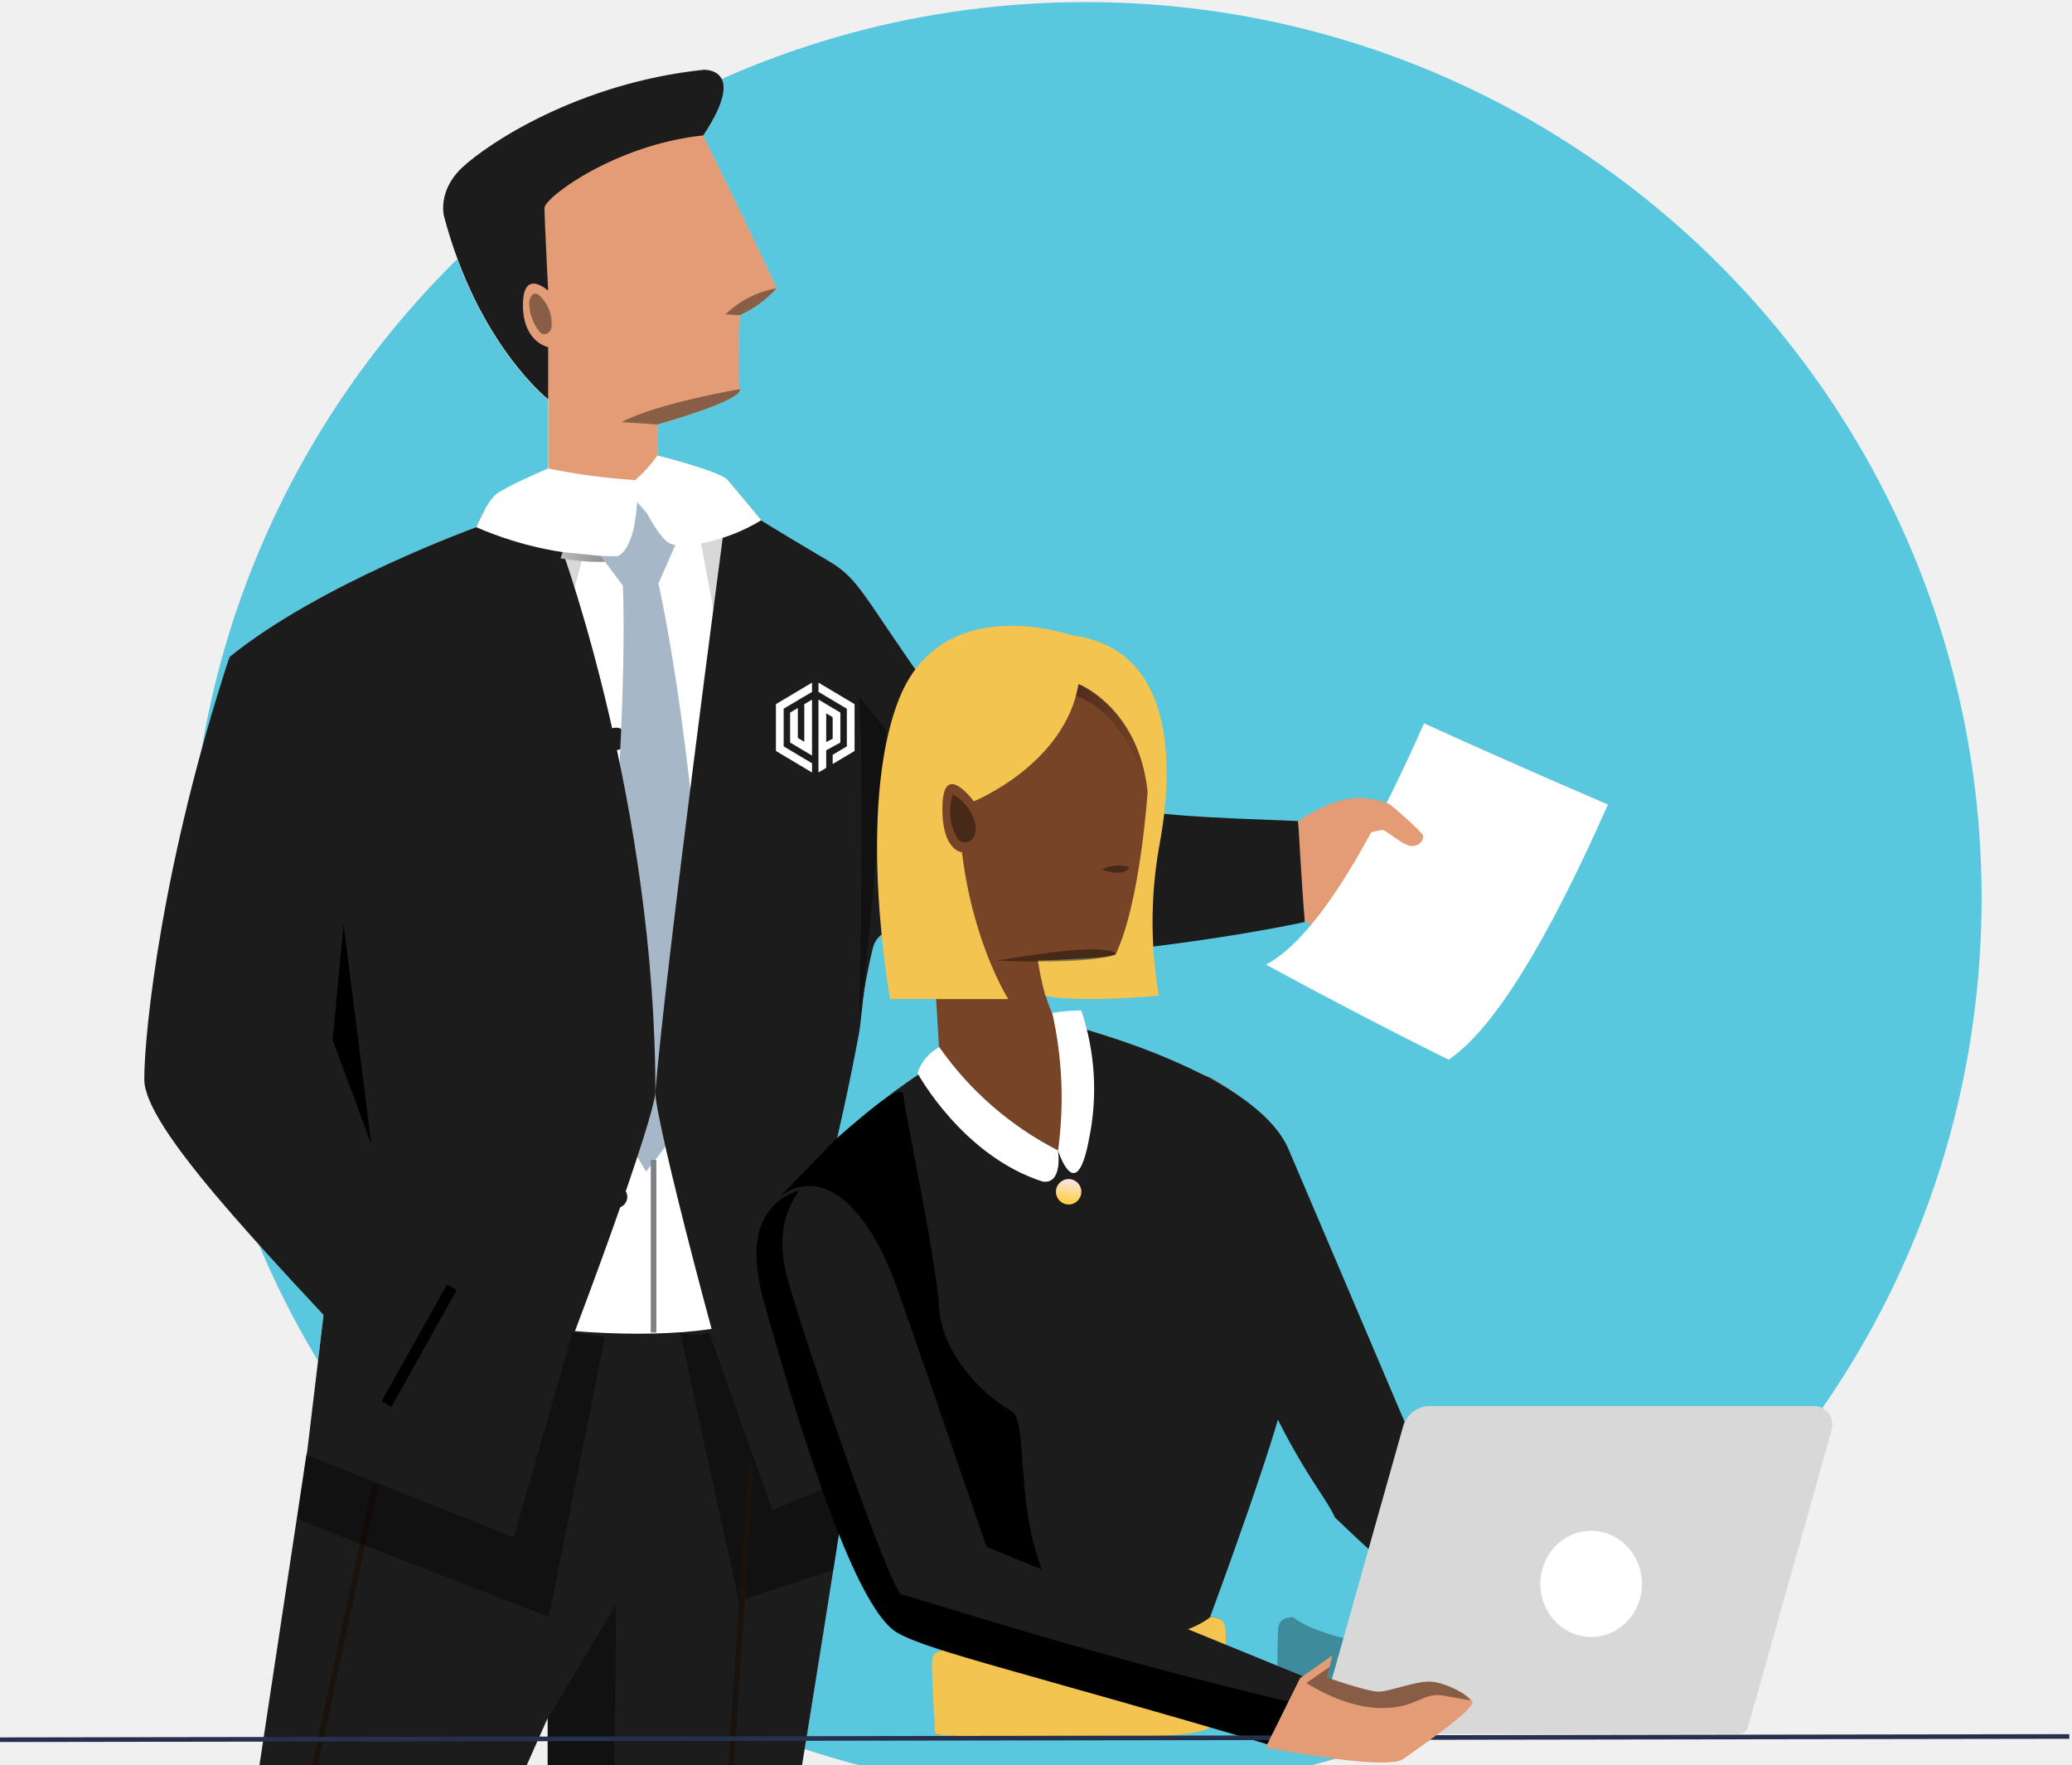
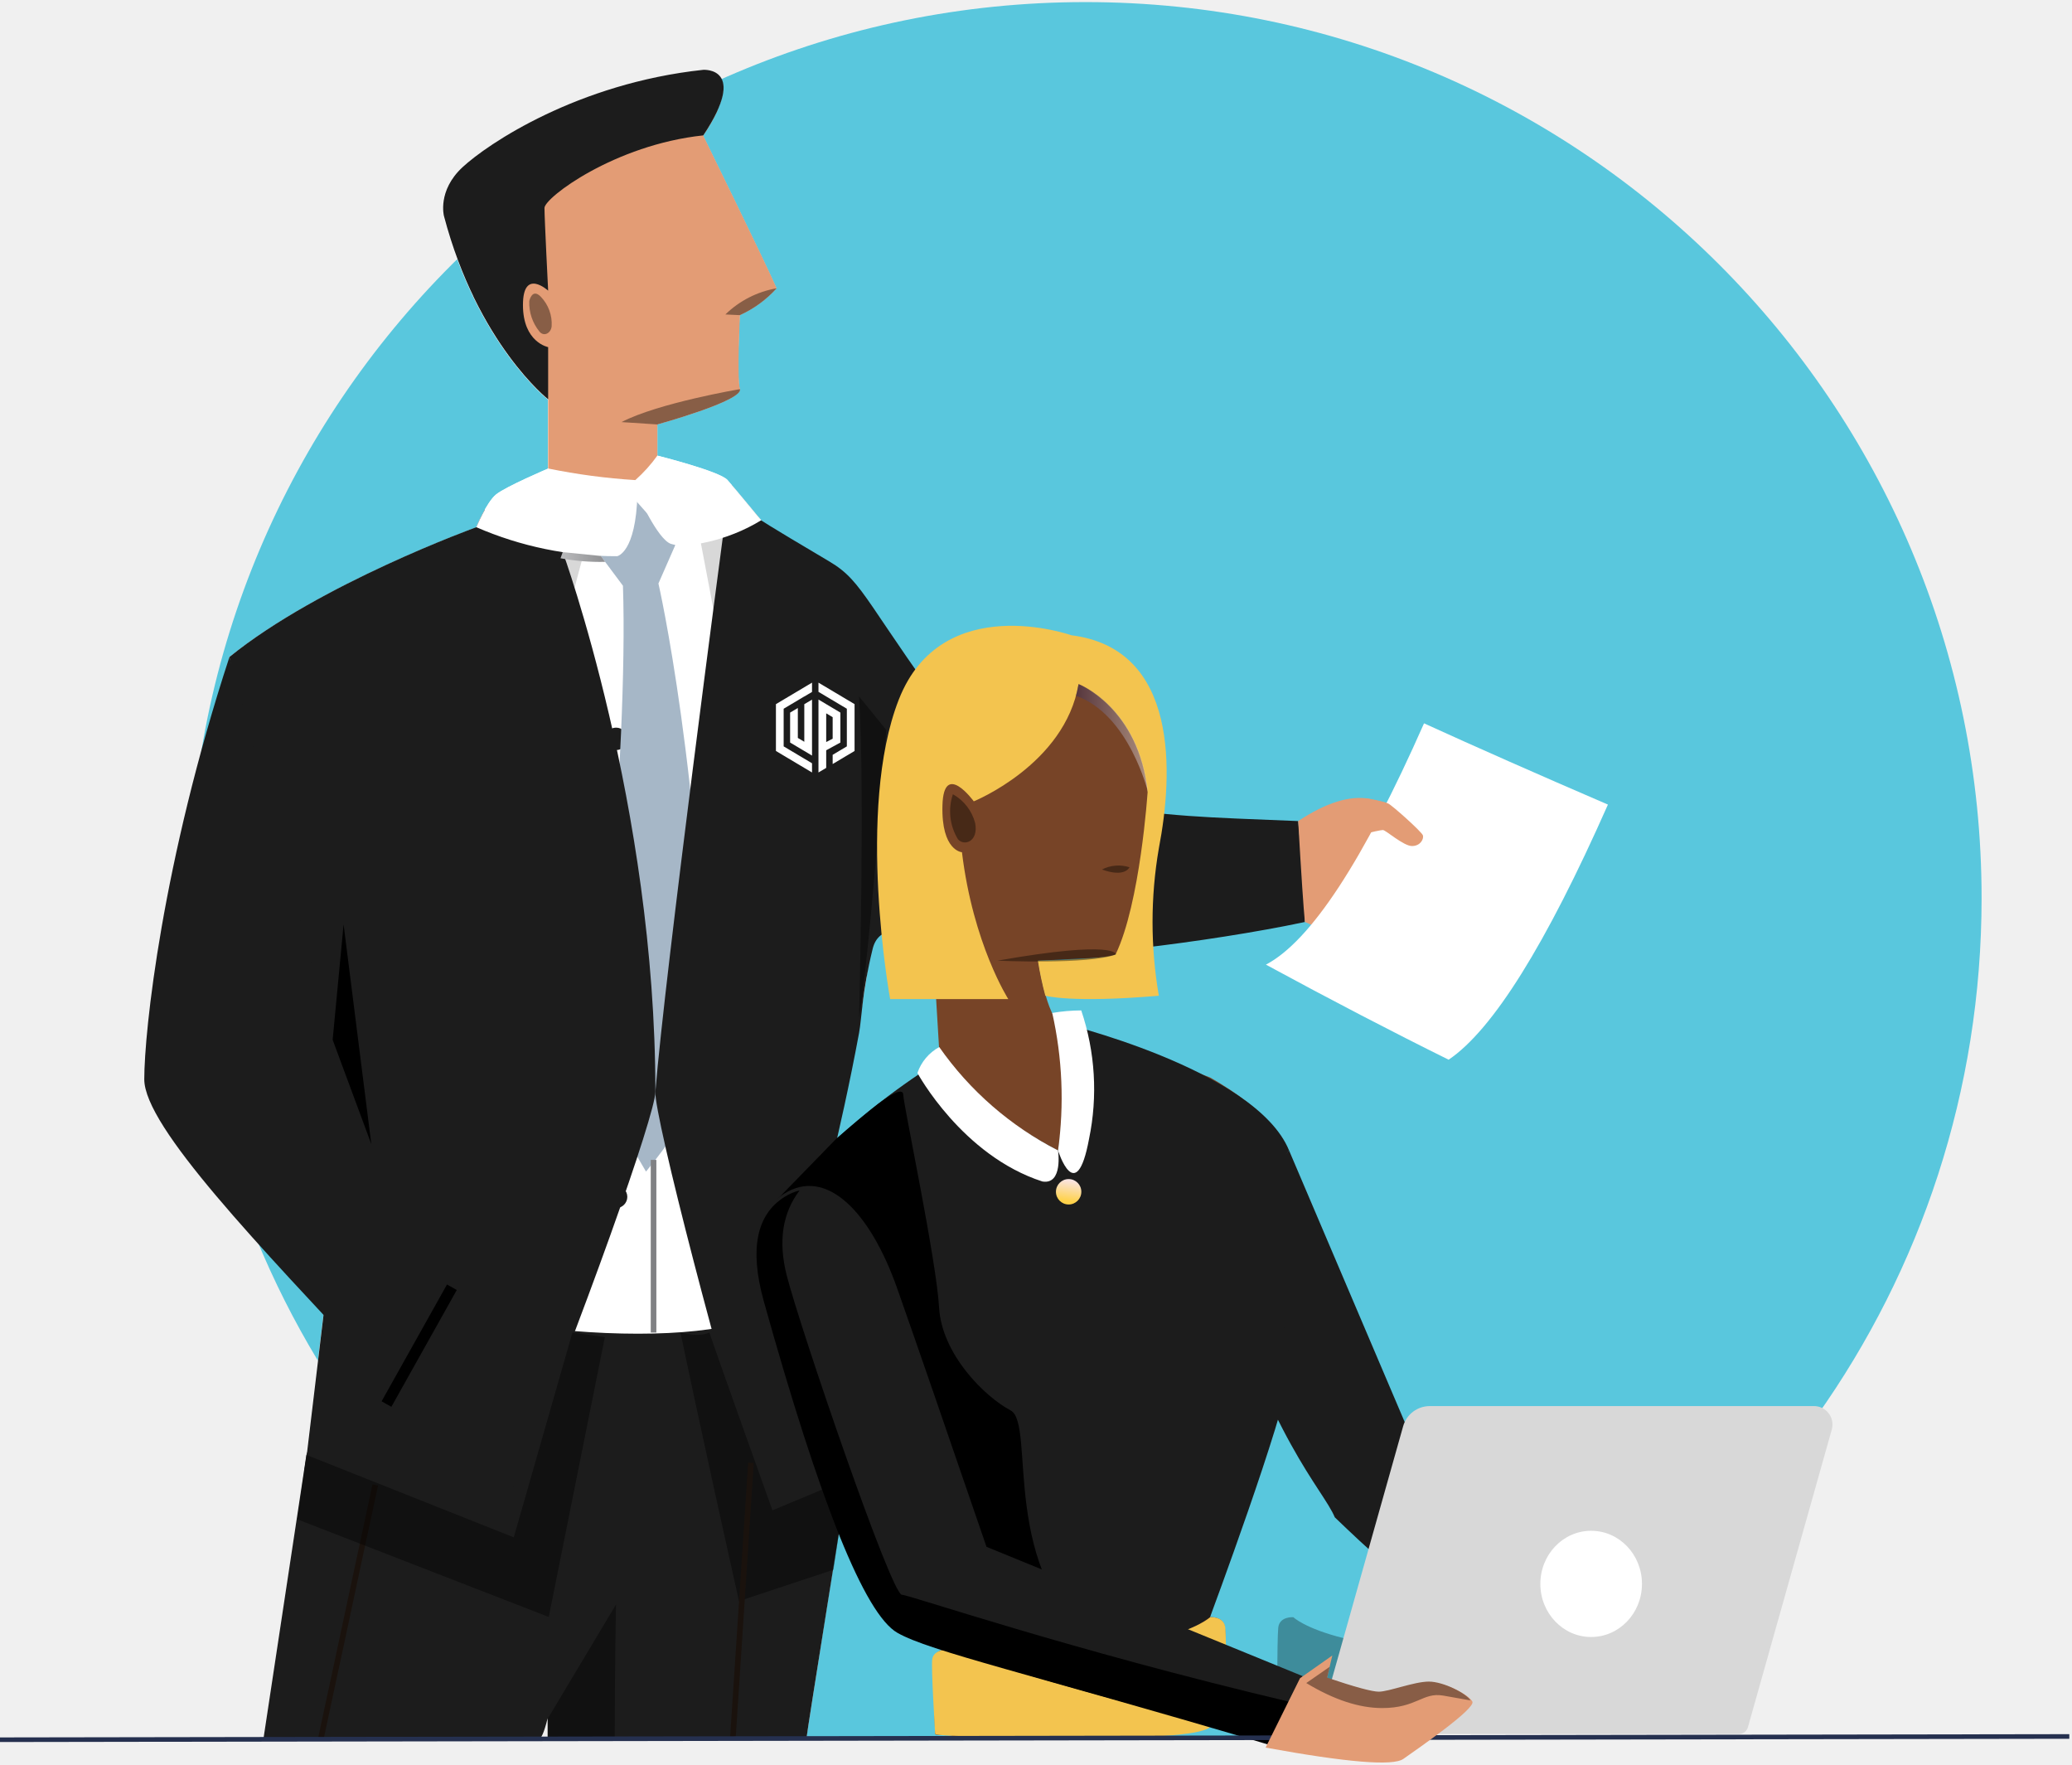
<svg xmlns="http://www.w3.org/2000/svg" xmlns:xlink="http://www.w3.org/1999/xlink" width="404px" height="344px" viewBox="0 0 404 344" version="1.1">
  <defs>
    <linearGradient x1="-156.164%" y1="53.337%" x2="132.534%" y2="48.581%" id="linearGradient-1">
      <stop stop-color="#FFFFFF" offset="0%" />
      <stop stop-color="#808184" offset="100%" />
    </linearGradient>
    <path d="M57.243,22.724 C57.243,22.404 58.05,9.576 57.798,8.184 C57.596,6.859 56.19,6.314 54.85,6.338 C12.607,8.78 3.603,0.006 3.603,0.006 C3.603,0.006 0.893,-0.213 0.657,2.06 C0.422,4.334 0.439,19.29 0.439,19.29 C1.211,20.194 2.237,20.845 3.384,21.159 C5.371,24.8 46.266,23.219 49.396,23.219 C52.527,23.219 57.243,23.044 57.243,22.724 Z" id="path-2" />
    <linearGradient x1="43.544%" y1="3.448%" x2="55.596%" y2="86.638%" id="linearGradient-4">
      <stop stop-color="#F9E4E4" offset="0%" />
      <stop stop-color="#FFD24A" offset="100%" />
    </linearGradient>
    <linearGradient x1="0%" y1="49.96%" x2="100%" y2="49.96%" id="linearGradient-5">
      <stop stop-color="#FFFFFF" offset="0%" />
      <stop stop-color="#262261" offset="100%" />
    </linearGradient>
  </defs>
-   <g id="Design" stroke="none" stroke-width="1" fill="none" fill-rule="evenodd">
-     <g id="3a-about-" transform="translate(-218, -168)">
-       <g id="content-" transform="translate(-165, 59)">
-         <g id="Cover" transform="translate(194, 0)">
-           <g id="illu-about" transform="translate(189, 86)">
-             <g id="man" transform="translate(1.801268, 0)">
-               <ellipse id="Oval" fill="#59C7DD" fill-rule="nonzero" cx="209.848" cy="198.056" rx="174.723" ry="174.649" />
-               <g transform="translate(-27.91966, -8.102273)">
-                 <path d="M174.505,132.498 C174.505,132.498 169.444,126.383 167.926,124.672 C166.408,122.96 154.234,119.91 154.234,119.91 L154.234,113.84 C154.234,113.84 170.948,109.242 170.337,106.951 C169.727,104.659 170.337,92.533 170.337,92.533 C173.06,91.3 175.498,89.517 177.496,87.295 C175.204,82.058 163.179,57.537 163.179,57.537 C172.108,44.146 163.179,44.756 163.179,44.756 C138.696,47.375 121.149,59.174 116.222,63.757 C111.296,68.339 112.621,73.264 112.621,73.264 C119.184,98.157 132.936,108.974 132.936,108.974 L132.936,122.484 C132.936,122.484 124.646,126.011 122.801,127.528 C120.955,129.046 118.931,133.926 118.931,133.926 C118.931,133.926 88.376,144.952 70.799,159.221 L90.803,274.025 L85.876,314.707 L68.016,432.683 L54.249,576.831 L70.799,576.831 C70.799,576.831 102.932,467.485 106.712,458.468 C110.492,449.452 103.735,431.686 103.735,431.686 L132.906,366.04 L132.906,414.902 C132.906,414.902 121.818,426.806 120.33,442.057 C118.842,457.308 121.818,576.816 121.818,576.816 L139.098,576.816 C139.098,576.816 170.203,440.078 173.656,425.764 C177.109,411.45 191.278,319.438 191.278,319.438 L198.347,315.183 C198.347,315.183 193.406,286.556 184.953,270.769 C184.953,270.769 193.347,238.184 196.308,212.517 C196.308,212.517 174.505,132.498 174.505,132.498 Z" id="Path" fill="#FFFFFF" fill-rule="nonzero" />
-                 <path d="M139.753,139.683 C131.274,170.502 127.034,201.58 127.034,232.917 C127.218,239.02 123.887,237.92 117.041,229.615 L129.312,140.634 L135.407,138.732 L139.753,139.683 Z" id="Path-12" fill="#D8D8D8" fill-rule="nonzero" />
-                 <path d="M169.283,135.016 L162.651,136.322 C168.058,164.085 171.185,185.154 172.034,199.53 C172.883,213.905 173.356,243.402 173.455,288.019 L178.684,285.908 L182.43,236.369 L178.684,176.852 L169.283,135.016 Z" id="Path-11" fill="#D8D8D8" fill-rule="nonzero" />
-                 <ellipse id="Oval" fill="#1C1C1C" fill-rule="nonzero" cx="146.242" cy="175.126" rx="2.19" ry="2.189" />
-                 <ellipse id="Oval" fill="#1C1C1C" fill-rule="nonzero" cx="146.242" cy="204.885" rx="2.19" ry="2.189" />
-                 <ellipse id="Oval" fill="#1C1C1C" fill-rule="nonzero" cx="146.242" cy="234.643" rx="2.19" ry="2.189" />
-                 <ellipse id="Oval" fill="#1C1C1C" fill-rule="nonzero" cx="146.242" cy="264.401" rx="2.19" ry="2.189" />
-                 <path d="M191.367,319.438 L198.437,315.183 C198.437,315.183 196.427,303.592 192.811,291.079 L183.524,282.315 C177.96,288.158 166.96,291.079 150.523,291.079 C134.086,291.079 114.744,288.158 92.499,282.315 C92.499,289.307 92.499,293.339 92.499,294.412 C92.499,295.484 90.286,302.249 85.861,314.707 L68.001,432.683 L54.234,576.831 L70.784,576.831 C70.784,576.831 102.917,467.485 106.697,458.468 C110.477,449.452 103.72,431.686 103.72,431.686 L132.891,366.04 L132.891,414.902 C132.891,414.902 121.803,426.806 120.315,442.057 C118.827,457.308 121.803,576.816 121.803,576.816 L139.083,576.816 C139.083,576.816 170.189,440.078 173.641,425.764 C177.094,411.45 191.367,319.438 191.367,319.438 Z" id="Path" fill="#1C1C1C" fill-rule="nonzero" />
-                 <path d="M147.581,145.279 L142.164,138.018 L142.164,136.114 L148.921,127.365 L157.776,137.378 L154.497,144.848 L154.502,144.848 C154.502,144.848 162.955,181.524 164.429,240.654 C161.005,247.356 156.863,253.667 152.076,259.476 C148.457,253.372 145.149,247.09 142.164,240.654 C142.164,240.654 148.697,178.162 147.581,145.279 Z" id="Path-5" fill="#A6B7C7" fill-rule="nonzero" />
-                 <path d="M70.859,159.161 L90.803,274.025 L85.935,314.647 L85.444,317.861 C108.543,326.61 125.182,323.634 125.182,323.634 C139.863,288.019 153.906,248.328 153.906,243.911 C153.906,188.218 135.838,138.688 135.838,138.688 L120.643,130.46 C120.032,131.565 119.48,132.703 118.991,133.867 C118.991,133.867 88.436,144.892 70.859,159.161 Z" id="Path" fill="#1C1C1C" fill-rule="nonzero" />
-                 <path d="M279.238,191.151 C260.22,190.373 255.137,190.373 237.697,187.764 C220.257,185.154 214.542,175.342 214.382,175.126 C194.729,148.764 194.729,144.63 187.841,140.557 C174.594,132.723 174.505,132.498 174.505,132.498 C174.505,132.498 170.784,128.034 168.76,125.639 L167.152,135.072 C167.152,135.072 155.778,220.655 153.906,243.893 C153.549,248.328 167.207,300.839 174.594,323.649 C180.395,323.408 186.085,321.975 191.308,319.438 L198.377,315.183 C198.377,315.183 193.436,286.556 184.982,270.769 C184.982,270.769 189.977,252.151 193.619,232.454 C194.167,229.49 194.167,224.644 196.27,216.059 C198.374,207.474 213.214,216.489 222.682,217.407 C232.15,218.325 261.933,214.773 280.547,210.824 C280.547,208.4 280.547,204.663 279.238,191.151 Z" id="Path" fill="#1C1C1C" fill-rule="nonzero" />
-                 <path d="M191.278,290.854 C191.278,290.854 187.665,291.85 185.654,290.854 C185.678,290.841 182.63,299.595 173.352,325.511 L158.805,319.438 L161.454,337.082 L179.875,343.19 C187.432,309.468 191.278,290.854 191.278,290.854 Z" id="Path-10" fill="#000000" fill-rule="nonzero" opacity="0.4" style="mix-blend-mode: multiply;" transform="translate(175.0414, 317.0217) scale(-1, 1) translate(-175.0414, -317.0217) " />
-                 <path d="M285.872,185.633 C292.391,185.24 297.14,186.312 300.118,188.85 C303.097,191.387 304.245,193.021 303.565,193.749 L296.407,192.77 L308.535,214.214 C295.915,218.555 285.459,214.925 277.169,203.324 C278.244,200.933 281.145,195.036 285.872,185.633 Z" id="Path-14" fill="#E39C75" fill-rule="nonzero" transform="translate(292.852, 200.7703) rotate(-30) translate(-292.852, -200.7703) " />
-                 <path d="M167.986,124.672 C166.497,122.946 154.293,119.91 154.293,119.91 L154.293,114.152 L132.996,117.351 L132.996,122.425 C132.996,122.425 124.706,125.951 122.86,127.469 C121.015,128.986 118.991,133.867 118.991,133.867 C127.648,137.633 136.994,139.559 146.435,139.521 C146.435,139.521 150.096,138.97 150.409,127.365 C150.409,127.365 154.278,136.173 156.913,137.11 C159.547,138.048 167.792,136.694 174.564,132.498 C174.505,132.498 169.504,126.383 167.986,124.672 Z" id="Path" fill="#FFFFFF" fill-rule="nonzero" />
-                 <path d="M149.992,124.686 C151.599,123.26 153.042,121.658 154.293,119.91 L154.293,113.84 C154.293,113.84 171.007,109.242 170.397,106.951 C169.787,104.659 170.397,92.533 170.397,92.533 C173.12,91.3 175.557,89.517 177.556,87.295 C175.264,82.058 163.238,57.537 163.238,57.537 C164.311,55.966 165.252,54.309 166.051,52.583 L161.988,51.303 L117.041,67.715 L118.41,88.828 C125.093,102.68 132.996,108.915 132.996,108.915 L132.996,122.425 C138.601,123.574 144.281,124.33 149.992,124.686 L149.992,124.686 Z" id="Path" fill="#E39C75" fill-rule="nonzero" />
-                 <path d="M163.238,57.493 C172.168,44.102 163.238,44.712 163.238,44.712 C138.755,47.33 121.208,59.129 116.282,63.712 C111.356,68.295 112.68,73.22 112.68,73.22 C119.244,98.112 132.996,108.93 132.996,108.93 L132.996,98.767 C132.996,98.767 128.084,97.845 128.084,90.554 C128.084,83.263 132.996,87.757 132.996,87.757 C132.996,87.757 132.281,73.651 132.281,71.643 C132.281,69.634 145.974,59.323 163.238,57.493 Z" id="Path" fill="#1C1C1C" fill-rule="nonzero" />
-                 <path d="M153.549,257.197 L153.549,290.854" id="Path" stroke="#808184" stroke-width="1.094" />
-                 <polyline id="Path" stroke="#1A120D" stroke-width="1.094" points="172.54 316.248 165.917 416.985 135.779 576.816" />
-                 <polyline id="Path" stroke="#1A120D" stroke-width="1.094" points="99.284 320.576 78.598 417.015 59.622 576.816" />
-                 <path d="M167.554,92.399 L170.397,92.533 C173.12,91.3 175.557,89.517 177.556,87.295 C173.783,87.947 170.296,89.726 167.554,92.399 L167.554,92.399 Z" id="Path" fill="#000000" fill-rule="nonzero" opacity="0.4" style="mix-blend-mode: multiply;" />
-                 <path d="M170.397,106.951 C170.397,106.951 154.472,109.644 147.298,113.378 L154.293,113.84 C154.293,113.84 171.007,109.242 170.397,106.951 Z" id="Path" fill="#000000" fill-rule="nonzero" opacity="0.4" style="mix-blend-mode: multiply;" />
-                 <path d="M129.319,89.78 C129.228,91.939 129.932,94.057 131.299,95.732 C132.132,96.773 133.531,96.104 133.68,94.705 C133.816,92.567 133.043,90.471 131.552,88.932 C129.855,87.191 129.319,89.78 129.319,89.78 Z" id="Path" fill="#000000" fill-rule="nonzero" opacity="0.4" style="mix-blend-mode: multiply;" />
-                 <path d="M198.922,173.4 C196.678,202.845 194.91,221.584 193.619,229.615 C193.605,229.5 194.797,184.44 193.619,166.873 C194.973,168.507 196.74,170.683 198.922,173.4 Z" id="Path-7" fill="#000000" fill-rule="nonzero" opacity="0.4" style="mix-blend-mode: multiply;" />
-                 <path d="M144.098,140.622 C141.185,140.691 138.272,140.456 135.407,139.923 L135.838,138.732 L143.28,139.476 L144.098,140.622 Z" id="Path" fill="url(#linearGradient-1)" fill-rule="nonzero" />
-                 <path d="M132.996,414.902 C132.996,414.902 121.908,426.806 120.419,442.057 C118.931,457.308 121.908,576.816 121.908,576.816 L128.858,576.816 C128.858,569.451 128.62,507.019 132.996,465.223 C137.669,420.69 143.176,423.874 144.53,415.572 C145.884,407.269 146.227,343.87 146.227,343.87 L132.966,366.04 L132.996,414.902 Z" id="Path" fill="#000000" fill-rule="nonzero" opacity="0.4" style="mix-blend-mode: multiply;" />
-                 <path d="M185.705,165.963 L185.705,164.168 L192.742,168.358 L192.742,177.489 L192.724,177.5 L188.471,180.033 L188.471,178.238 L188.489,178.227 L191.237,176.591 L191.237,169.255 L185.705,165.963 Z M182.941,175.695 L182.941,168.369 L184.447,167.479 L184.447,178.386 L180.175,175.843 L180.175,170.005 L181.681,169.114 L181.681,174.945 L182.941,175.695 Z M177.41,168.358 L177.428,168.347 L184.447,164.168 L184.447,165.979 L184.429,165.99 L182.941,166.87 L182.941,166.859 L178.916,169.255 L178.916,176.591 L184.447,179.885 L184.447,181.679 L184.392,181.647 L177.41,177.489 L177.41,168.358 Z M187.212,177.353 L187.212,175.748 L188.471,175.092 L188.471,170.902 L187.212,170.152 L187.212,175.447 L187.212,177.107 L187.212,180.783 L185.705,181.679 L185.705,167.461 L189.977,170.005 L189.977,175.843 L187.212,177.353 Z" id="path-7-2" fill="#FFFFFF" fill-rule="nonzero" />
-                 <polygon id="Path-9" fill="#000000" fill-rule="nonzero" opacity="0.4" style="mix-blend-mode: multiply;" points="137.73 290.854 126.298 330.775 85.861 314.707 84.074 327.252 133.115 346.292 144.051 291.747" />
-                 <path d="M70.859,159.161 C57.731,199.191 54.249,232.207 54.249,241.487 C54.249,250.768 76.751,274.025 99.284,298.226 L103.348,280.298 L70.859,159.161 Z" id="Path-5" fill="#1C1C1C" fill-rule="nonzero" />
-                 <polygon id="Path-32" fill="#000000" fill-rule="nonzero" transform="translate(94.08698, 233.048) rotate(169) translate(-94.08698, -233.048) " points="93.759 211.518 97.279 232.918 90.895 254.578" />
-                 <path d="M114.227,282.023 L101.474,304.793" id="Path-33" stroke="#000000" stroke-width="2.188" />
-                 <g id="Path-34" />
-                 <path d="M272.948,219.138 C281.678,214.55 291.954,198.871 303.777,172.1 C313.865,176.701 325.817,181.981 339.632,187.939 C327.527,215.284 317.174,231.86 308.573,237.667 C297.627,232.255 285.752,226.079 272.948,219.138 Z" id="Path-3" fill="#FFFFFF" />
-                 <path d="M292.511,186.709 C294.866,187.194 296.276,187.524 296.739,187.699 C297.434,187.961 303.376,193.272 303.565,193.952 C303.755,194.632 303.086,196.017 301.428,196.017 C299.77,196.017 296.308,192.897 295.757,192.897 C295.389,192.897 293.725,193.249 290.765,193.952 L292.511,186.709 Z" id="Path-4" fill="#E39C75" />
-               </g>
+   <g id="Page-1" stroke="none" stroke-width="1" fill="none" fill-rule="evenodd">
+     <g id="cover-illu">
+       <path d="M151.282,339 C84.533,314.435 36.926,250.302 36.926,175.056 C36.926,78.6 115.152,0.407 211.649,0.407 C308.146,0.407 386.372,78.6 386.372,175.056 C386.372,250.302 338.765,314.435 272.016,339 L151.282,339 Z" id="Combined-Shape" fill="#59C7DD" fill-rule="nonzero" />
+       <g id="Group" transform="translate(27.88161, 12.89773)">
+         <g transform="translate(16, 0)" fill-rule="nonzero">
+           <path d="M97.926,80.672 C96.408,78.96 84.234,75.91 84.234,75.91 L84.234,69.84 C84.234,69.84 100.948,65.242 100.337,62.951 C99.727,60.659 100.337,48.533 100.337,48.533 C103.06,47.3 105.498,45.517 107.496,43.295 C105.204,38.058 93.179,13.537 93.179,13.537 C102.108,0.146 93.179,0.756 93.179,0.756 C68.696,3.375 51.149,15.174 46.222,19.757 C41.296,24.339 42.621,29.264 42.621,29.264 C49.184,54.157 62.936,64.974 62.936,64.974 L62.936,78.484 C62.936,78.484 54.646,82.011 52.801,83.528 C50.955,85.046 48.931,89.926 48.931,89.926 C48.931,89.926 18.376,100.952 0.799,115.221 L20.803,230.025 L15.876,270.707 L7.511,325.963 C43.258,325.951 61.132,325.974 61.132,326.033 C61.132,327.367 61.723,326.036 62.906,322.04 C62.906,323.741 62.906,325.016 62.906,325.867 C62.906,326.334 113.292,326.274 113.292,326.161 C113.292,326.048 121.278,275.438 121.278,275.438 L128.347,271.183 C128.347,271.183 123.406,242.556 114.953,226.769 C114.953,226.769 123.347,194.184 126.308,168.517 C126.308,168.517 104.505,88.498 104.505,88.498 C104.505,88.498 99.444,82.383 97.926,80.672 Z" id="Path" fill="#FFFFFF" />
+           <path d="M69.753,95.683 C61.274,126.502 57.034,157.58 57.034,188.917 C57.218,195.02 53.887,193.92 47.041,185.615 L59.312,96.634 L65.407,94.732 L69.753,95.683 Z" id="Path" fill="#D8D8D8" />
+           <path d="M99.283,91.016 L92.651,92.322 C98.058,120.085 101.185,141.154 102.034,155.53 C102.883,169.905 103.356,199.402 103.455,244.019 L108.684,241.908 L112.43,192.369 L108.684,132.852 L99.283,91.016 Z" id="Path" fill="#D8D8D8" />
+           <ellipse id="Oval" fill="#1C1C1C" cx="76.242" cy="131.126" rx="2.19" ry="2.189" />
+           <ellipse id="Oval" fill="#1C1C1C" cx="76.242" cy="160.885" rx="2.19" ry="2.189" />
+           <ellipse id="Oval" fill="#1C1C1C" cx="76.242" cy="190.643" rx="2.19" ry="2.189" />
+           <ellipse id="Oval" fill="#1C1C1C" cx="76.242" cy="220.401" rx="2.19" ry="2.189" />
+           <path d="M128.437,271.183 C128.437,271.183 126.427,259.592 122.811,247.079 L113.524,238.315 C107.96,244.158 96.96,247.079 80.523,247.079 C64.086,247.079 44.744,244.158 22.499,238.315 L22.499,250.412 C22.499,251.484 20.286,258.249 15.861,270.707 C10.24,307.835 7.43,326.4 7.43,326.4 C7.43,326.4 61.049,326.185 61.049,326.185 C61.607,326.185 62.221,324.803 62.891,322.04 C62.891,323.858 62.891,325.223 62.891,326.132 C62.891,326.334 113.389,326.4 113.389,325.775 C113.389,325.149 121.367,275.438 121.367,275.438 L128.437,271.183 Z" id="Path" fill="#1C1C1C" />
+           <path d="M77.581,101.279 L72.164,94.018 L72.164,92.114 L78.921,83.365 L87.776,93.378 L84.497,100.848 L84.502,100.848 C84.502,100.848 92.955,137.524 94.429,196.654 C91.005,203.356 86.863,209.667 82.076,215.476 C78.457,209.372 75.149,203.09 72.164,196.654 C72.164,196.654 78.697,134.162 77.581,101.279 L77.581,101.279 Z" id="Path" fill="#A6B7C7" />
+           <path d="M0.859,115.161 L20.803,230.025 L15.935,270.647 L15.444,273.861 C38.543,282.61 55.182,279.634 55.182,279.634 C69.863,244.019 83.906,204.328 83.906,199.911 C83.906,144.218 65.838,94.688 65.838,94.688 L50.643,86.46 C50.032,87.565 49.48,88.703 48.991,89.867 C48.991,89.867 18.436,100.892 0.859,115.161 Z" id="Path" fill="#1C1C1C" />
+           <path d="M209.238,147.151 C190.22,146.373 185.137,146.373 167.697,143.764 C150.257,141.154 144.542,131.342 144.382,131.126 C124.729,104.764 124.729,100.63 117.841,96.557 C104.594,88.723 104.505,88.498 104.505,88.498 C104.505,88.498 100.784,84.034 98.76,81.639 L97.152,91.072 C97.152,91.072 85.778,176.655 83.906,199.893 C83.549,204.328 97.207,256.839 104.594,279.649 C110.395,279.408 116.085,277.975 121.308,275.438 L128.377,271.183 C128.377,271.183 123.436,242.556 114.982,226.769 C114.982,226.769 119.977,208.151 123.619,188.454 C124.167,185.49 124.167,180.644 126.27,172.059 C128.374,163.474 143.214,172.489 152.682,173.407 C162.15,174.325 191.933,170.773 210.547,166.824 C210.547,164.4 210.547,160.663 209.238,147.151 L209.238,147.151 Z" id="Path" fill="#1C1C1C" />
+           <path d="M121.278,246.854 C121.278,246.854 117.665,247.85 115.654,246.854 C115.678,246.841 112.63,255.595 103.352,281.511 L88.805,275.438 L91.454,293.082 L109.875,299.19 C117.432,265.468 121.278,246.854 121.278,246.854 L121.278,246.854 Z" id="Path" fill="#000000" opacity="0.4" transform="translate(105.0414, 273.0217) scale(-1, 1) translate(-105.0414, -273.0217) " />
+           <path d="M215.872,141.633 C222.391,141.24 227.14,142.312 230.118,144.85 C233.097,147.387 234.245,149.021 233.565,149.749 L226.407,148.77 L238.535,170.214 C225.915,174.555 215.459,170.925 207.169,159.324 C208.244,156.933 211.145,151.036 215.872,141.633 L215.872,141.633 Z" id="Path" fill="#E39C75" transform="translate(222.852, 156.7703) rotate(-30) translate(-222.852, -156.7703) " />
+           <path d="M97.986,80.672 C96.497,78.946 84.293,75.91 84.293,75.91 L84.293,70.152 L62.996,73.351 L62.996,78.425 C62.996,78.425 54.706,81.951 52.86,83.469 C51.015,84.986 48.991,89.867 48.991,89.867 C57.648,93.633 66.994,95.559 76.435,95.521 C76.435,95.521 80.096,94.97 80.409,83.365 C80.409,83.365 84.278,92.173 86.913,93.11 C89.547,94.048 97.792,92.694 104.564,88.498 C104.505,88.498 99.504,82.383 97.986,80.672 Z" id="Path" fill="#FFFFFF" />
+           <path d="M79.992,80.686 C81.599,79.26 83.042,77.658 84.293,75.91 L84.293,69.84 C84.293,69.84 101.007,65.242 100.397,62.951 C99.787,60.659 100.397,48.533 100.397,48.533 C103.12,47.3 105.557,45.517 107.556,43.295 C105.264,38.058 93.238,13.537 93.238,13.537 C94.311,11.966 95.252,10.309 96.051,8.583 L91.988,7.303 L47.041,23.715 L48.41,44.828 C55.093,58.68 62.996,64.915 62.996,64.915 L62.996,78.425 C68.601,79.574 74.281,80.33 79.992,80.686 L79.992,80.686 Z" id="Path" fill="#E39C75" />
+           <path d="M93.238,13.493 C102.168,0.102 93.238,0.712 93.238,0.712 C68.755,3.33 51.208,15.129 46.282,19.712 C41.356,24.295 42.68,29.22 42.68,29.22 C49.244,54.112 62.996,64.93 62.996,64.93 L62.996,54.767 C62.996,54.767 58.084,53.845 58.084,46.554 C58.084,39.263 62.996,43.757 62.996,43.757 C62.996,43.757 62.281,29.651 62.281,27.643 C62.281,25.634 75.974,15.323 93.238,13.493 Z" id="Path" fill="#1C1C1C" />
+         </g>
+         <path d="M99.549,213.197 L99.549,246.854" id="Path" stroke="#808184" stroke-width="1.094" />
+         <path d="M118.54,272.248 L115.02,325.785" id="Path" stroke="#1A120D" stroke-width="1.094" />
+         <path d="M45.284,276.576 L34.694,325.945" id="Path" stroke="#1A120D" stroke-width="1.094" />
+         <path d="M113.554,48.399 L116.397,48.533 C119.12,47.3 121.557,45.517 123.556,43.295 C119.783,43.947 116.296,45.726 113.554,48.399 L113.554,48.399 Z" id="Path" fill="#000000" fill-rule="nonzero" opacity="0.4" />
+         <path d="M116.397,62.951 C116.397,62.951 100.472,65.644 93.298,69.378 L100.293,69.84 C100.293,69.84 117.007,65.242 116.397,62.951 L116.397,62.951 Z" id="Path" fill="#000000" fill-rule="nonzero" opacity="0.4" />
+         <path d="M75.319,45.78 C75.228,47.939 75.932,50.057 77.299,51.732 C78.132,52.773 79.531,52.104 79.68,50.705 C79.816,48.567 79.043,46.471 77.552,44.932 C75.855,43.191 75.319,45.78 75.319,45.78 Z" id="Path" fill="#000000" fill-rule="nonzero" opacity="0.4" />
+         <path d="M144.922,129.4 C142.678,158.845 140.91,177.584 139.619,185.615 C139.605,185.5 140.797,140.44 139.619,122.873 C140.973,124.507 142.74,126.683 144.922,129.4 Z" id="Path" fill="#000000" fill-rule="nonzero" opacity="0.4" />
+         <path d="M90.098,96.622 C87.185,96.691 84.272,96.456 81.407,95.923 L81.838,94.732 L89.28,95.476 L90.098,96.622 Z" id="Path" fill="url(#linearGradient-1)" fill-rule="nonzero" />
+         <path d="M91.977,326.129 C91.977,311.869 92.227,299.87 92.227,299.87 L78.966,322.04 C78.976,323.86 78.977,325.226 78.968,326.136 C78.966,326.4 91.977,326.221 91.977,326.129 Z" id="Path" fill="#000000" fill-rule="nonzero" opacity="0.4" />
+         <path d="M131.705,121.963 L131.705,120.168 L138.742,124.358 L138.742,133.489 L138.724,133.5 L134.471,136.033 L134.471,134.238 L134.489,134.227 L137.237,132.591 L137.237,125.255 L131.705,121.963 Z M128.941,131.695 L128.941,124.369 L130.447,123.479 L130.447,134.386 L126.175,131.843 L126.175,126.005 L127.681,125.114 L127.681,130.945 L128.941,131.695 Z M123.41,124.358 L123.428,124.347 L130.447,120.168 L130.447,121.979 L130.429,121.99 L128.941,122.87 L128.941,122.859 L124.916,125.255 L124.916,132.591 L130.447,135.885 L130.447,137.679 L130.392,137.647 L123.41,133.489 L123.41,124.358 Z M133.212,133.353 L133.212,131.748 L134.471,131.092 L134.471,126.902 L133.212,126.152 L133.212,131.447 L133.212,133.107 L133.212,136.783 L131.705,137.679 L131.705,123.461 L135.977,126.005 L135.977,131.843 L133.212,133.353 Z" id="Shape" fill="#FFFFFF" fill-rule="nonzero" />
+         <polygon id="Path" fill="#000000" fill-rule="nonzero" opacity="0.4" points="83.73 246.854 72.298 286.775 31.861 270.707 30.074 283.252 79.115 302.292 90.051 247.747" />
+         <path d="M16.859,115.161 C3.731,155.191 0.249,188.207 0.249,197.487 C0.249,206.768 22.751,230.025 45.284,254.226 L49.348,236.298 L16.859,115.161 Z" id="Path" fill="#1C1C1C" fill-rule="nonzero" />
+         <polygon id="Path" fill="#000000" fill-rule="nonzero" transform="translate(40.08698, 189.048) rotate(169) translate(-40.08698, -189.048) " points="39.759 167.518 43.279 188.918 36.895 210.578" />
+         <path d="M60.227,238.023 L47.474,260.793" id="Path" stroke="#000000" stroke-width="2.188" />
+         <path d="M218.948,175.138 C227.678,170.55 237.954,154.871 249.777,128.1 C259.865,132.701 271.817,137.981 285.632,143.939 C273.527,171.284 263.174,187.86 254.573,193.667 C243.627,188.255 231.752,182.079 218.948,175.138 Z" id="Path" fill="#FFFFFF" fill-rule="nonzero" />
+         <path d="M238.511,142.709 C240.866,143.194 242.276,143.524 242.739,143.699 C243.434,143.961 249.376,149.272 249.565,149.952 C249.755,150.632 249.086,152.017 247.428,152.017 C245.77,152.017 242.308,148.897 241.757,148.897 C241.389,148.897 239.725,149.249 236.765,149.952 L238.511,142.709 Z" id="Path" fill="#E39C75" fill-rule="nonzero" />
+       </g>
+       <g id="Group" transform="translate(252.2505, 231.4407) scale(-1, 1) translate(-252.2505, -231.4407) translate(146.7505, 121.9407)">
+         <g transform="translate(63, 0)">
+           <path d="M108.419,216.675 L83.909,217.178 L58.852,214.434 L58.269,215.012 C58.508,214.63 58.633,214.434 58.633,214.434 C57.486,214.119 56.461,213.468 55.688,212.564 C55.688,212.564 55.671,197.609 55.907,195.335 C56.142,193.061 58.852,193.28 58.852,193.28 C58.852,193.28 45.943,153.349 45.135,145.231 C44.328,137.114 55.62,112.846 55.62,112.846 L32.866,128.098 C39.38,112.199 42.308,106.756 44.849,100.53 C47.391,94.304 58.852,88.07 58.852,88.07 C74.52,82.158 88.489,77.274 88.489,77.274 C91.014,74.579 92.31,65.316 92.31,65.316 C83.491,64.828 78.139,64.845 77.163,64.087 C76.187,63.329 70.582,47.262 70.818,26.277 C71.053,5.292 88.456,2.362 88.456,2.362 C138.727,-4.358 112.893,61.712 112.893,61.712 L111.496,84.887 C111.496,84.887 122.91,91.622 134.803,103.124 L139.746,110.368 C141.946,111.098 144.471,116.691 144.484,119.011 C134.301,177.856 110.217,199.529 110.217,199.529 C111.557,199.505 112.707,200.476 112.91,201.802 C112.91,201.802 112.425,215.52 112.425,216.016 C112.425,216.511 110.479,215.874 108.762,216.511 C108.637,216.519 108.522,216.574 108.419,216.675 Z" id="Shape" fill="#774427" fill-rule="nonzero" />
+           <path d="M84.45,11.406 C84.45,11.406 72.669,16.071 70.986,32.441 C70.986,32.441 72.417,54.133 77.23,64.104 C77.23,64.104 78.543,65.03 92.377,65.333 C92.018,67.631 91.535,69.908 90.93,72.154 C90.93,72.154 85.881,73.619 68.798,72.154 C70.437,62.647 70.437,52.929 68.798,43.422 C66.005,28.938 64.826,4.534 85.847,1.89 C85.847,1.89 111.092,-7.053 119.507,14.437 C127.922,35.928 121.19,72.811 121.19,72.811 L98.15,72.811 C98.15,72.811 105.016,62.116 107.187,44.18 C107.187,44.18 111.227,43.944 110.991,35.069 C110.755,26.193 104.882,34.26 104.882,34.26 C104.882,34.26 87.109,27.069 84.45,11.406 L84.45,11.406 Z" id="Path" fill="#F3C44F" fill-rule="nonzero" />
+           <path d="M43.413,102.301 L18.788,160.119 L0.755,181.715 L12.142,193.291 C22.596,184.903 27.721,180.358 34.488,173.828 C36.888,168.138 46.865,159.177 58.554,121.256 L43.413,102.301 Z" id="Path" fill="#1C1C1C" fill-rule="nonzero" />
+           <path d="M134.093,102.301 C122,90.868 111.496,84.887 111.496,84.887 C103.569,94.655 88.456,102.301 88.456,102.301 C85.797,84.466 88.456,77.274 88.456,77.274 C88.456,77.274 49.926,86.402 43.413,102.301 L50.588,113.13 C50.588,113.13 42.605,137.812 43.413,145.929 C44.221,154.047 58.818,193.28 58.818,193.28 C71.255,202.83 110.065,199.613 110.065,199.613 C110.065,199.613 134.301,179.927 144.484,121.082 C144.53,118.771 145.563,116.227 143.187,112.322 L134.093,102.301 Z" id="Path" fill="#1C1C1C" fill-rule="nonzero" />
+           <g transform="translate(55.18182, 193.2914)">
+             <g id="b-link" fill="#F3C44F" fill-rule="nonzero">
+               <path d="M57.243,22.724 C57.243,22.404 58.05,9.576 57.798,8.184 C57.596,6.859 56.19,6.314 54.85,6.338 C12.607,8.78 3.603,0.006 3.603,0.006 C3.603,0.006 0.893,-0.213 0.657,2.06 C0.422,4.334 0.439,19.29 0.439,19.29 C1.211,20.194 2.237,20.845 3.384,21.159 C5.371,24.8 46.266,23.219 49.396,23.219 C52.527,23.219 57.243,23.044 57.243,22.724 Z" id="b" />
            </g>
-             <g id="femme" transform="translate(251.277, 428.9703) scale(-1, 1) translate(-251.277, -428.9703) translate(146.8034, 144.9407)">
-               <path d="M169.419,216.675 L144.909,217.178 L119.852,214.434 L119.269,215.012 C119.508,214.63 119.633,214.434 119.633,214.434 C118.486,214.119 117.461,213.468 116.688,212.564 C116.688,212.564 116.671,197.609 116.907,195.335 C117.142,193.061 119.852,193.28 119.852,193.28 C119.852,193.28 106.943,153.349 106.135,145.231 C105.328,137.114 116.62,112.846 116.62,112.846 L93.866,128.098 C100.38,112.199 103.308,106.756 105.849,100.53 C108.391,94.304 119.852,88.07 119.852,88.07 C135.52,82.158 149.489,77.274 149.489,77.274 C152.014,74.579 153.31,65.316 153.31,65.316 C144.491,64.828 139.139,64.845 138.163,64.087 C137.187,63.329 131.582,47.262 131.818,26.277 C132.053,5.292 149.456,2.362 149.456,2.362 C199.727,-4.358 173.893,61.712 173.893,61.712 L172.496,84.887 C172.496,84.887 183.91,91.622 195.803,103.124 L200.746,110.368 C202.946,111.098 205.471,116.691 205.484,119.011 C195.301,177.856 171.217,199.529 171.217,199.529 C172.557,199.505 173.707,200.476 173.91,201.802 C173.91,201.802 173.425,215.52 173.425,216.016 C173.425,216.511 171.479,215.874 169.762,216.511 C169.637,216.519 169.522,216.574 169.419,216.675 Z M187.303,347.536 C189.861,361.707 191.631,371.113 191.631,371.113 C186.751,372.325 182.022,373.184 177.41,374.009 L182.038,389.167 C178.167,416.552 155.649,535.69 155.649,535.69 L155.649,559.943 C162.129,560.818 160.698,567.134 160.698,567.134 L133.585,567.134 C131.178,563.311 137.069,559.943 137.069,559.943 C137.069,559.943 141.344,542.747 142.791,535.69 C144.238,528.634 141.815,390.969 142.791,386.994 C143.713,383.761 144.837,380.588 146.157,377.496 C133.281,378.068 120.38,377.34 107.65,375.323 L106.135,379.82 C111.79,387.011 113.271,401.933 112.127,414.733 C110.982,427.532 105.849,524.558 105.849,524.558 C108.162,528.536 109.327,533.077 109.215,537.678 C108.929,545.054 102.668,567.134 102.668,567.134 L69.598,567.134 L69.598,563.614 C69.884,558.174 77.592,558.14 80.15,555.934 C82.708,553.728 93.866,525.097 93.866,525.097 L71.887,371.55 L73.822,365.841 C69.117,363.942 64.608,361.59 60.358,358.818 C60.925,355.083 61.611,351.317 62.402,347.536 L187.303,347.536 Z" id="Combined-Shape" fill="#774427" fill-rule="nonzero" />
-               <path d="M145.45,11.406 C145.45,11.406 133.669,16.071 131.986,32.441 C131.986,32.441 133.417,54.133 138.23,64.104 C138.23,64.104 139.543,65.03 153.377,65.333 C153.018,67.631 152.535,69.908 151.93,72.154 C151.93,72.154 146.881,73.619 129.798,72.154 C131.437,62.647 131.437,52.929 129.798,43.422 C127.005,28.938 125.826,4.534 146.847,1.89 C146.847,1.89 172.092,-7.053 180.507,14.437 C188.922,35.928 182.19,72.811 182.19,72.811 L159.15,72.811 C159.15,72.811 166.016,62.116 168.187,44.18 C168.187,44.18 172.227,43.944 171.991,35.069 C171.755,26.193 165.882,34.26 165.882,34.26 C165.882,34.26 148.109,27.069 145.45,11.406 Z" id="Path" fill="#F3C44F" fill-rule="nonzero" />
-               <path d="M104.413,102.301 L79.788,160.119 L61.755,181.715 L73.142,193.291 C83.596,184.903 88.721,180.358 95.488,173.828 C97.888,168.138 107.865,159.177 119.554,121.256 L104.413,102.301 Z" id="Path-16" fill="#1C1C1C" fill-rule="nonzero" />
-               <path d="M195.093,102.301 C183,90.868 172.496,84.887 172.496,84.887 C164.569,94.655 149.456,102.301 149.456,102.301 C146.797,84.466 149.456,77.274 149.456,77.274 C149.456,77.274 110.926,86.402 104.413,102.301 L111.588,113.13 C111.588,113.13 103.605,137.812 104.413,145.929 C105.221,154.047 119.818,193.28 119.818,193.28 C132.255,202.83 171.065,199.613 171.065,199.613 C171.065,199.613 195.301,179.927 205.484,121.082 C205.53,118.771 206.563,116.227 204.187,112.322 L195.093,102.301 Z" id="Path" fill="#1C1C1C" fill-rule="nonzero" />
-               <g id="Rectangle" transform="translate(116.1818, 193.2914)">
-                 <mask id="mask-3" fill="white">
-                   <use xlink:href="#path-2" />
-                 </mask>
-                 <use id="Mask" fill="#F3C44F" fill-rule="nonzero" xlink:href="#path-2" />
-                 <rect fill="#000000" fill-rule="nonzero" opacity="0.3" mask="url(#mask-3)" transform="translate(-4.503171, 10.61584) scale(-1, 1) translate(4.503171, -10.61584) " x="-22.516" y="-2.438" width="36.025" height="26.107" />
-               </g>
-               <ellipse id="Oval" fill="url(#linearGradient-4)" fill-rule="nonzero" cx="147.386" cy="110.368" rx="2.477" ry="2.478" />
-               <path d="M140.889,47.548 C139.228,46.697 137.297,46.54 135.52,47.11 C135.52,47.11 136.379,49.199 140.889,47.548 Z" id="Path" fill="#000000" fill-rule="nonzero" opacity="0.4" style="mix-blend-mode: multiply;" />
-               <path d="M150.583,75.506 C148.715,75.189 146.823,75.026 144.928,75.017 C142.203,83.093 141.68,91.75 143.414,100.095 C145.921,113.568 149.456,102.318 149.456,102.318 C148.222,93.385 148.604,84.303 150.583,75.506 L150.583,75.506 Z" id="Path" fill="#FFFFFF" fill-rule="nonzero" />
-               <path d="M172.614,82.158 C174.615,83.25 176.134,85.053 176.872,87.211 C176.872,87.211 168.171,103.311 152.502,108.364 C148.429,109.038 149.456,102.301 149.456,102.301 C158.708,97.588 166.661,90.671 172.614,82.158 Z" id="Path" fill="#FFFFFF" fill-rule="nonzero" />
-               <path d="M161.27,65.316 C161.27,65.316 143.431,66.142 138.163,64.104 C138.163,64.104 137.91,61.207 161.27,65.316 Z" id="Path" fill="#000000" fill-rule="nonzero" opacity="0.4" style="mix-blend-mode: multiply;" />
-               <path d="M169.954,32.879 C167.801,34.083 166.232,36.115 165.612,38.504 C164.922,42.159 167.8,43.052 168.978,41.637 C170.579,39.005 170.936,35.8 169.954,32.879 L169.954,32.879 Z" id="Path" fill="#000000" fill-rule="nonzero" opacity="0.4" style="mix-blend-mode: multiply;" />
-               <path d="M204.187,111.833 L192.709,100.044 C188.61,96.51 185.894,94.248 184.561,93.258 C182.561,91.773 179.624,89.797 179.624,91.518 C179.624,93.239 173.157,123.757 172.652,132.886 C172.147,142.014 163.76,150.317 158.711,152.978 C153.662,155.639 161.27,184.727 141.117,199.308 L171.032,199.613 C171.032,199.613 192.91,167.613 203.766,114.057 C203.917,113.417 204.035,112.574 204.187,111.833 Z" id="Path" fill="#000000" fill-rule="nonzero" />
-               <path d="M103.097,130.812 C100.39,120.853 101.751,114.161 107.179,110.737 C115.321,105.601 123.87,114.061 129.213,129.219 C132.775,139.324 138.577,156.109 146.619,179.574 L208.277,204.787 L201.406,217.178 C163.525,207.558 135.58,199.33 129.213,195.687 C122.847,192.043 114.141,170.418 103.097,130.812 Z" id="Path-3" fill="#1C1C1C" fill-rule="nonzero" transform="translate(155.0113, 163.205) scale(-1, 1) translate(-155.0113, -163.205) " />
-               <path d="M19.399,152.143 L94.315,152.143 C96.303,152.143 97.915,153.754 97.915,155.743 C97.915,156.073 97.87,156.401 97.78,156.719 L81.427,214.749 C81.208,215.525 80.5,216.061 79.694,216.061 L-0.325,216.061 C-1.319,216.061 -2.125,215.255 -2.125,214.261 C-2.125,214.096 -2.102,213.931 -2.057,213.772 L14.202,156.078 C14.858,153.75 16.981,152.143 19.399,152.143 Z" id="Rectangle" fill="#D8D8D8" transform="translate(48.18393, 184.1016) scale(-1, 1) translate(-48.18393, -184.1016) " />
-               <ellipse id="Oval" fill="#FFFFFF" transform="translate(45.50606, 186.8024) scale(-1, 1) translate(-45.50606, -186.8024) " cx="45.506" cy="186.802" rx="9.907" ry="10.353" />
-               <path d="M112.761,110.106 C109.404,114.511 108.564,120.026 110.242,126.65 C112.801,136.755 130.616,188.924 132.705,188.924 C134.098,188.924 165.216,199.613 208.246,209.779 L207.008,212.601 L204.018,218.091 L203.16,217.826 C157.59,204.304 138.152,199.959 131.823,196.337 C125.456,192.693 116.751,171.068 105.707,131.462 C103,121.503 104.36,114.811 109.788,111.387 C110.775,110.764 111.769,110.341 112.761,110.106 Z" id="Combined-Shape" fill="#000000" fill-rule="nonzero" transform="translate(156.3007, 164.0986) scale(-1, 1) translate(-156.3007, -164.0986) " />
-               <path d="M131.919,32.441 C131.919,32.441 135.621,17.284 145.955,13.696 L145.45,11.406 C145.45,11.406 133.72,15.734 131.919,32.441 Z" id="Path" fill="url(#linearGradient-5)" fill-rule="nonzero" opacity="0.4" style="mix-blend-mode: multiply;" />
+             <g id="Clipped">
+               <mask id="mask-3" fill="white">
+                 <use xlink:href="#path-2" />
+               </mask>
+               <g id="b" />
+               <polygon id="Path" fill="#000000" fill-rule="nonzero" opacity="0.3" mask="url(#mask-3)" transform="translate(-4.503171, 10.61584) scale(-1, 1) translate(4.503171, -10.61584) " points="-22.516 -2.438 13.51 -2.438 13.51 23.669 -22.516 23.669" />
            </g>
-             <path d="M0.443,362.119 L403.026,361.485" id="Line-3" stroke="#25304F" stroke-width="0.9" stroke-linecap="square" />
-             <path d="M246.774,363.654 L253.477,350.134 L259.776,345.697 L258.721,350.134 C264.387,352.004 267.872,352.939 269.178,352.939 C271.136,352.939 276.071,350.972 278.936,350.972 C281.801,350.972 286.353,353.331 287.079,354.676 C287.806,356.021 276.672,363.71 273.632,365.855 C271.605,367.286 262.652,366.552 246.774,363.654 Z" id="Path-19" fill="#E39C75" />
-             <path d="M259.256,347.948 L258.764,350.02 C264.174,351.843 267.532,352.754 268.838,352.754 C270.796,352.754 275.731,350.787 278.596,350.787 C281.436,350.787 285.935,353.106 286.72,354.456 C285.226,354.178 283.442,353.863 281.369,353.512 C277.383,352.836 276.227,355.946 269.492,355.946 C265.002,355.946 260.071,354.321 254.699,351.072 L259.196,347.95 L259.256,347.948 Z" id="Combined-Shape" fill="#885D46" />
          </g>
+           <ellipse id="Oval" fill="url(#linearGradient-4)" fill-rule="nonzero" cx="86.386" cy="110.368" rx="2.477" ry="2.478" />
+           <path d="M79.889,47.548 C78.228,46.697 76.297,46.54 74.52,47.11 C74.52,47.11 75.379,49.199 79.889,47.548 Z" id="Path" fill="#000000" fill-rule="nonzero" opacity="0.4" />
+           <path d="M89.583,75.506 C87.715,75.189 85.823,75.026 83.928,75.017 C81.203,83.093 80.68,91.75 82.414,100.095 C84.921,113.568 88.456,102.318 88.456,102.318 C87.222,93.385 87.604,84.303 89.583,75.506 L89.583,75.506 Z" id="Path" fill="#FFFFFF" fill-rule="nonzero" />
+           <path d="M111.614,82.158 C113.615,83.25 115.134,85.053 115.872,87.211 C115.872,87.211 107.171,103.311 91.502,108.364 C87.429,109.038 88.456,102.301 88.456,102.301 C97.708,97.588 105.661,90.671 111.614,82.158 Z" id="Path" fill="#FFFFFF" fill-rule="nonzero" />
+           <path d="M100.27,65.316 C100.27,65.316 82.431,66.142 77.163,64.104 C77.163,64.104 76.91,61.207 100.27,65.316 Z" id="Path" fill="#000000" fill-rule="nonzero" opacity="0.4" />
+           <path d="M108.954,32.879 C106.801,34.083 105.232,36.115 104.612,38.504 C103.922,42.159 106.8,43.052 107.978,41.637 C109.579,39.005 109.936,35.8 108.954,32.879 Z" id="Path" fill="#000000" fill-rule="nonzero" opacity="0.4" />
+           <path d="M143.187,111.833 L131.709,100.044 C127.61,96.51 124.894,94.248 123.561,93.258 C121.561,91.773 118.624,89.797 118.624,91.518 C118.624,93.239 112.157,123.757 111.652,132.886 C111.147,142.014 102.76,150.317 97.711,152.978 C92.662,155.639 100.27,184.727 80.117,199.308 L110.032,199.613 C110.032,199.613 131.91,167.613 142.766,114.057 C142.917,113.417 143.035,112.574 143.187,111.833 Z" id="Path" fill="#000000" fill-rule="nonzero" />
+           <path d="M42.097,130.812 C39.39,120.853 40.751,114.161 46.179,110.737 C54.321,105.601 62.87,114.061 68.213,129.219 C71.775,139.324 77.577,156.109 85.619,179.574 L147.277,204.787 L140.406,217.178 C102.525,207.558 74.58,199.33 68.213,195.687 C61.847,192.043 53.141,170.418 42.097,130.812 L42.097,130.812 Z" id="Path" fill="#1C1C1C" fill-rule="nonzero" transform="translate(94.01131, 163.205) scale(-1, 1) translate(-94.01131, -163.205) " />
        </g>
+         <path d="M21.977,152.143 L96.892,152.143 C98.881,152.143 100.492,153.754 100.492,155.743 C100.492,156.073 100.447,156.401 100.357,156.719 L84.004,214.749 C83.785,215.525 83.078,216.061 82.272,216.061 L2.253,216.061 C1.259,216.061 0.453,215.255 0.453,214.261 C0.453,214.096 0.476,213.931 0.52,213.772 L16.779,156.078 C17.435,153.75 19.558,152.143 21.977,152.143 L21.977,152.143 Z" id="Path" fill="#D8D8D8" fill-rule="nonzero" transform="translate(50.47261, 184.1016) scale(-1, 1) translate(-50.47261, -184.1016) " />
+         <ellipse id="Oval" fill="#FFFFFF" fill-rule="nonzero" transform="translate(47.50606, 186.8024) scale(-1, 1) translate(-47.50606, -186.8024) " cx="47.506" cy="186.802" rx="9.907" ry="10.353" />
+         <path d="M114.761,110.106 C111.404,114.511 110.564,120.026 112.242,126.65 C114.801,136.755 132.616,188.924 134.705,188.924 C136.098,188.924 167.216,199.613 210.246,209.779 L209.008,212.601 L206.018,218.091 L205.16,217.826 C159.59,204.304 140.152,199.959 133.823,196.337 C127.456,192.693 118.751,171.068 107.707,131.462 C105,121.503 106.36,114.811 111.788,111.387 C112.775,110.764 113.769,110.341 114.761,110.106 Z" id="Path" fill="#000000" fill-rule="nonzero" transform="translate(158.3007, 164.0986) scale(-1, 1) translate(-158.3007, -164.0986) " />
+         <path d="M133.919,32.441 C133.919,32.441 137.621,17.284 147.955,13.696 L147.45,11.406 C147.45,11.406 135.72,15.734 133.919,32.441 Z" id="Path" fill="url(#linearGradient-5)" fill-rule="nonzero" opacity="0.4" />
      </g>
+       <path d="M0.443,339.119 L403.026,338.485" id="Path" stroke="#25304F" stroke-width="0.9" stroke-linecap="square" />
+       <path d="M246.774,340.654 L253.477,327.134 L259.776,322.697 L258.721,327.134 C264.387,329.004 267.872,329.939 269.178,329.939 C271.136,329.939 276.071,327.972 278.936,327.972 C281.801,327.972 286.353,330.331 287.079,331.676 C287.806,333.021 276.672,340.71 273.632,342.855 C271.605,344.286 262.652,343.552 246.774,340.654 L246.774,340.654 Z" id="Path" fill="#E39C75" fill-rule="nonzero" />
+       <path d="M259.256,324.948 L258.764,327.02 C264.174,328.843 267.532,329.754 268.838,329.754 C270.796,329.754 275.731,327.787 278.596,327.787 C281.436,327.787 285.935,330.106 286.72,331.456 C285.226,331.178 283.442,330.863 281.369,330.512 C277.383,329.836 276.227,332.946 269.492,332.946 C265.002,332.946 260.071,331.321 254.699,328.072 L259.196,324.95 L259.256,324.948 Z" id="Path" fill="#885D46" fill-rule="nonzero" />
    </g>
  </g>
</svg>
